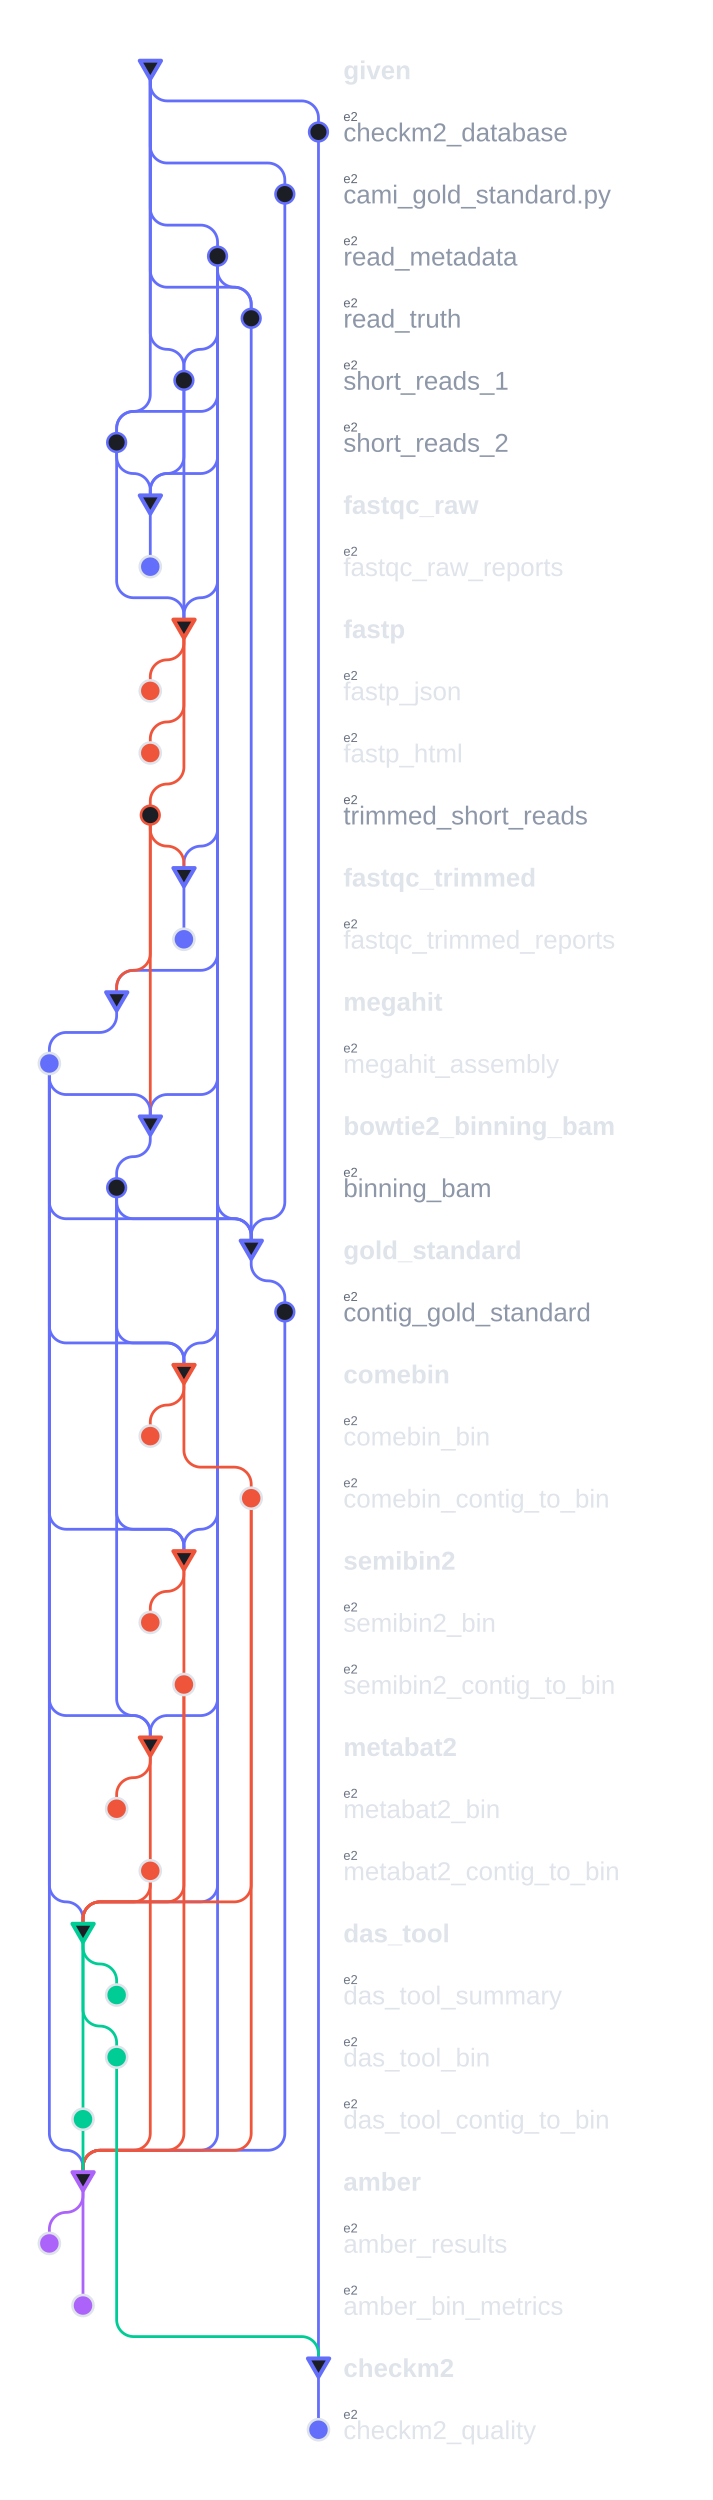
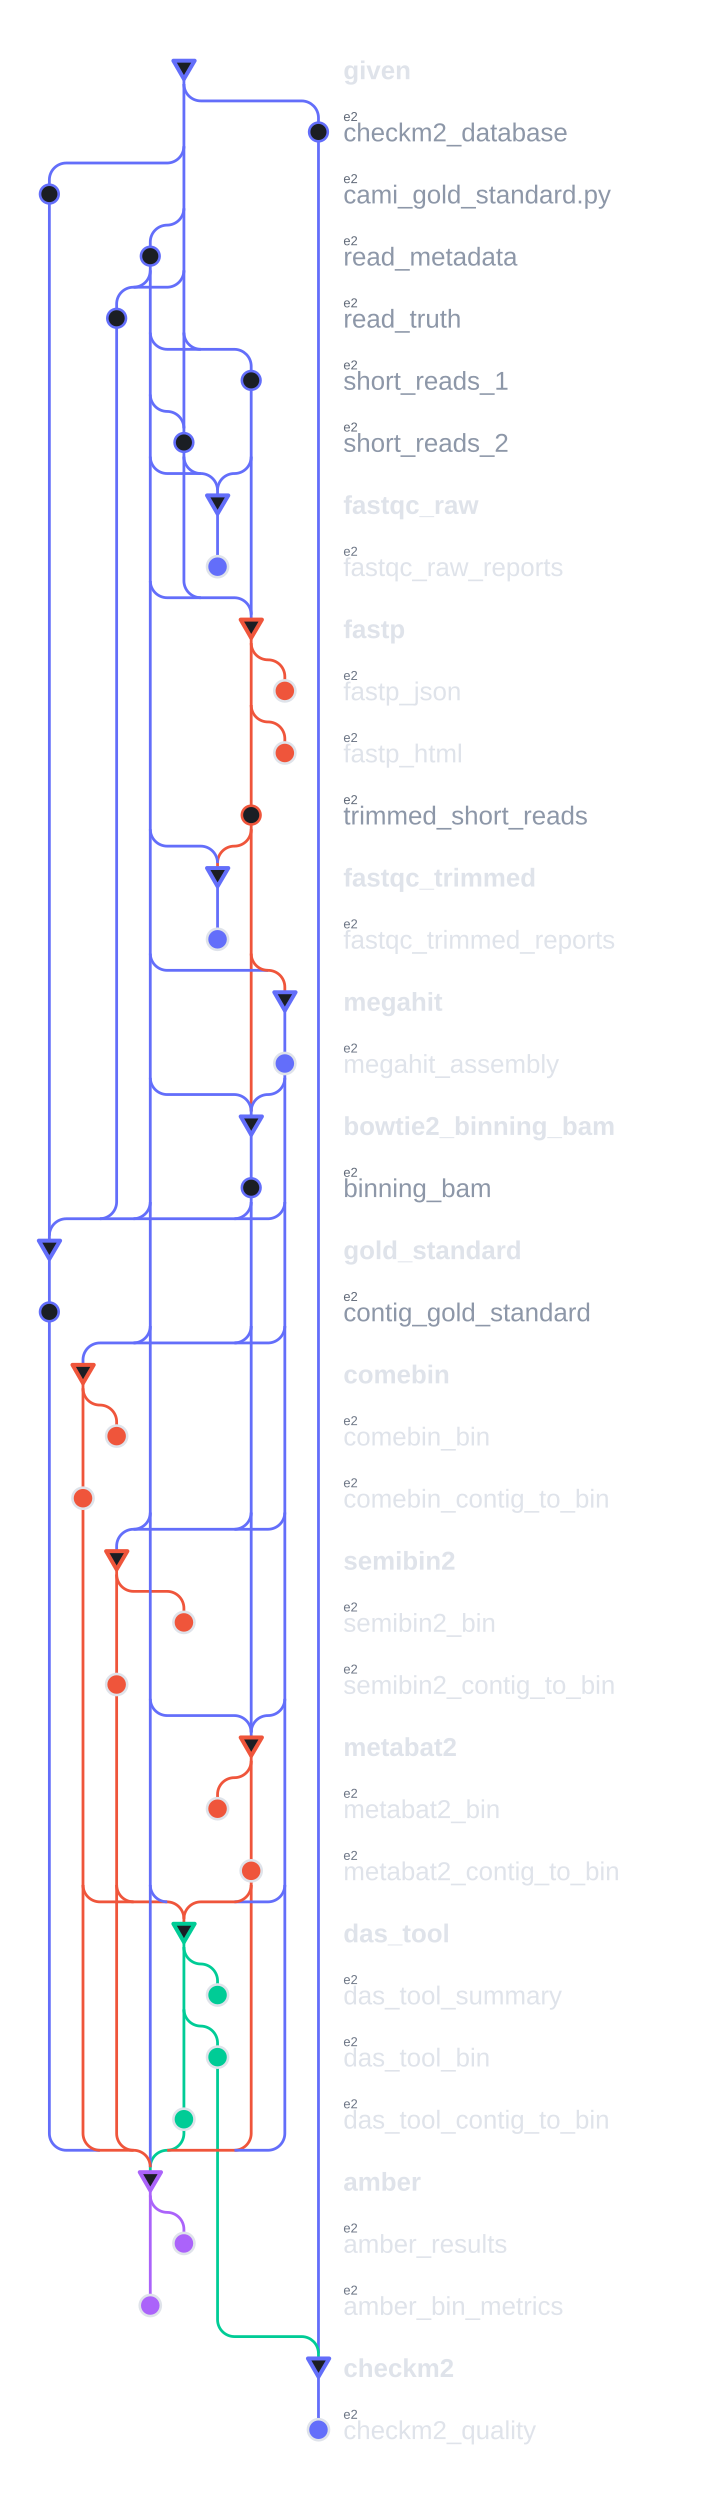
<svg xmlns="http://www.w3.org/2000/svg" width="358" height="1256" viewBox="0 0 358 1256">
-   <g fill="none" stroke="#8D97A8" stroke-width="1.4" stroke-linejoin="round" stroke-linecap="round">
-     <path d="M 75.5,39.7 L 75.5,42.2 A 8.5,8.5 0 0 0 84.0,50.7 L 151.6,50.7 A 8.5,8.5 0 0 1 160.0,59.2 L 160.0,61.6" stroke="#636EFA" />
-     <path d="M 75.5,39.7 L 75.5,73.5 A 8.5,8.5 0 0 0 84.0,81.9 L 134.7,81.9 A 8.5,8.5 0 0 1 143.1,90.4 L 143.1,92.8" stroke="#636EFA" />
-     <path d="M 75.5,39.7 L 75.5,104.6 A 8.5,8.5 0 0 0 84.0,113.1 L 100.9,113.1 A 8.5,8.5 0 0 1 109.3,121.5 L 109.3,124.0" stroke="#636EFA" />
-     <path d="M 75.5,39.7 L 75.5,135.9 A 8.5,8.5 0 0 0 84.0,144.3 L 117.8,144.3 A 8.5,8.5 0 0 1 126.2,152.8 L 126.2,155.2" stroke="#636EFA" />
-     <path d="M 75.5,39.7 L 75.5,167.1 A 8.5,8.5 0 0 0 84.0,175.5 A 8.5,8.5 0 0 1 92.4,183.9 L 92.4,186.4" stroke="#636EFA" />
-     <path d="M 75.5,39.7 L 75.5,198.2 A 8.4,8.4 0 0 1 67.1,206.7 A 8.4,8.4 0 0 0 58.6,215.1 L 58.6,217.6" stroke="#636EFA" />
-     <path d="M 160.0,71.0 L 160.0,1184.9" stroke="#636EFA" />
-     <path d="M 143.1,102.2 L 143.1,603.8 A 8.4,8.4 0 0 1 134.7,612.3 A 8.4,8.4 0 0 0 126.2,620.8 L 126.2,623.3" stroke="#636EFA" />
-     <path d="M 109.3,133.4 L 109.3,135.9 A 8.4,8.4 0 0 0 117.8,144.3 A 8.4,8.4 0 0 1 126.2,152.8 L 126.2,155.2" stroke="#636EFA" />
-     <path d="M 109.3,133.4 L 109.3,167.1 A 8.5,8.5 0 0 1 100.9,175.5 A 8.5,8.5 0 0 0 92.4,183.9 L 92.4,186.4" stroke="#636EFA" />
-     <path d="M 109.3,133.4 L 109.3,198.2 A 8.5,8.5 0 0 1 100.9,206.7 L 67.1,206.7 A 8.5,8.5 0 0 0 58.6,215.1 L 58.6,217.6" stroke="#636EFA" />
-     <path d="M 109.3,133.4 L 109.3,229.4 A 8.5,8.5 0 0 1 100.9,237.9 L 84.0,237.9 A 8.5,8.5 0 0 0 75.5,246.3 L 75.5,248.9" stroke="#636EFA" />
-     <path d="M 109.3,133.4 L 109.3,291.8 A 8.5,8.5 0 0 1 100.9,300.3 A 8.5,8.5 0 0 0 92.4,308.7 L 92.4,311.3" stroke="#636EFA" />
-     <path d="M 109.3,133.4 L 109.3,416.7 A 8.5,8.5 0 0 1 100.9,425.1 A 8.5,8.5 0 0 0 92.4,433.6 L 92.4,436.1" stroke="#636EFA" />
-     <path d="M 109.3,133.4 L 109.3,479.1 A 8.5,8.5 0 0 1 100.9,487.5 L 67.1,487.5 A 8.5,8.5 0 0 0 58.6,495.9 L 58.6,498.5" stroke="#636EFA" />
-     <path d="M 109.3,133.4 L 109.3,541.4 A 8.5,8.5 0 0 1 100.9,549.9 L 84.0,549.9 A 8.5,8.5 0 0 0 75.5,558.4 L 75.5,560.9" stroke="#636EFA" />
-     <path d="M 109.3,133.4 L 109.3,603.8 A 8.4,8.4 0 0 0 117.8,612.3 A 8.4,8.4 0 0 1 126.2,620.8 L 126.2,623.3" stroke="#636EFA" />
-     <path d="M 109.3,133.4 L 109.3,666.2 A 8.5,8.5 0 0 1 100.9,674.7 A 8.5,8.5 0 0 0 92.4,683.2 L 92.4,685.7" stroke="#636EFA" />
-     <path d="M 109.3,133.4 L 109.3,759.8 A 8.5,8.5 0 0 1 100.9,768.3 A 8.5,8.5 0 0 0 92.4,776.8 L 92.4,779.3" stroke="#636EFA" />
-     <path d="M 109.3,133.4 L 109.3,853.4 A 8.5,8.5 0 0 1 100.9,861.9 L 84.0,861.9 A 8.5,8.5 0 0 0 75.5,870.4 L 75.5,872.9" stroke="#636EFA" />
-     <path d="M 109.3,133.4 L 109.3,947.0 A 8.5,8.5 0 0 1 100.9,955.5 L 50.2,955.5 A 8.5,8.5 0 0 0 41.7,964.0 L 41.7,966.5" stroke="#636EFA" />
-     <path d="M 109.3,133.4 L 109.3,1071.8 A 8.5,8.5 0 0 1 100.9,1080.3 L 50.2,1080.3 A 8.5,8.5 0 0 0 41.7,1088.8 L 41.7,1091.3" stroke="#636EFA" />
-     <path d="M 126.2,164.6 L 126.2,623.3" stroke="#636EFA" />
-     <path d="M 92.4,195.8 L 92.4,229.4 A 8.5,8.5 0 0 1 84.0,237.9 A 8.5,8.5 0 0 0 75.5,246.3 L 75.5,248.9" stroke="#636EFA" />
-     <path d="M 92.4,195.8 L 92.4,311.3" stroke="#636EFA" />
-     <path d="M 58.6,227.0 L 58.6,229.4 A 8.4,8.4 0 0 0 67.1,237.9 A 8.4,8.4 0 0 1 75.5,246.3 L 75.5,248.9" stroke="#636EFA" />
-     <path d="M 58.6,227.0 L 58.6,291.8 A 8.5,8.5 0 0 0 67.1,300.3 L 84.0,300.3 A 8.5,8.5 0 0 1 92.4,308.7 L 92.4,311.3" stroke="#636EFA" />
-     <path d="M 75.5,258.1 L 75.5,279.4" stroke="#636EFA" />
-     <path d="M 92.4,320.5 L 92.4,323.1 A 8.5,8.5 0 0 1 84.0,331.5 A 8.5,8.5 0 0 0 75.5,339.9 L 75.5,341.8" stroke="#EF553B" />
-     <path d="M 92.4,320.5 L 92.4,354.2 A 8.5,8.5 0 0 1 84.0,362.7 A 8.5,8.5 0 0 0 75.5,371.1 L 75.5,373.0" stroke="#EF553B" />
-     <path d="M 92.4,320.5 L 92.4,385.4 A 8.5,8.5 0 0 1 84.0,393.9 A 8.5,8.5 0 0 0 75.5,402.3 L 75.5,404.8" stroke="#EF553B" />
-     <path d="M 75.5,414.2 L 75.5,416.7 A 8.5,8.5 0 0 0 84.0,425.1 A 8.5,8.5 0 0 1 92.4,433.6 L 92.4,436.1" stroke="#EF553B" />
-     <path d="M 75.5,414.2 L 75.5,479.1 A 8.4,8.4 0 0 1 67.1,487.5 A 8.4,8.4 0 0 0 58.6,495.9 L 58.6,498.5" stroke="#EF553B" />
-     <path d="M 75.5,414.2 L 75.5,560.9" stroke="#EF553B" />
-     <path d="M 92.4,445.3 L 92.4,466.6" stroke="#636EFA" />
-     <path d="M 58.6,507.7 L 58.6,510.2 A 8.5,8.5 0 0 1 50.2,518.7 L 33.3,518.7 A 8.5,8.5 0 0 0 24.8,527.1 L 24.8,529.0" stroke="#636EFA" />
-     <path d="M 24.8,539.6 L 24.8,541.4 A 8.5,8.5 0 0 0 33.3,549.9 L 67.1,549.9 A 8.5,8.5 0 0 1 75.5,558.4 L 75.5,560.9" stroke="#636EFA" />
-     <path d="M 24.8,539.6 L 24.8,603.8 A 8.5,8.5 0 0 0 33.3,612.3 L 117.8,612.3 A 8.5,8.5 0 0 1 126.2,620.8 L 126.2,623.3" stroke="#636EFA" />
-     <path d="M 24.8,539.6 L 24.8,666.2 A 8.5,8.5 0 0 0 33.3,674.7 L 84.0,674.7 A 8.5,8.5 0 0 1 92.4,683.2 L 92.4,685.7" stroke="#636EFA" />
-     <path d="M 24.8,539.6 L 24.8,759.8 A 8.5,8.5 0 0 0 33.3,768.3 L 84.0,768.3 A 8.5,8.5 0 0 1 92.4,776.8 L 92.4,779.3" stroke="#636EFA" />
-     <path d="M 24.8,539.6 L 24.8,853.4 A 8.5,8.5 0 0 0 33.3,861.9 L 67.1,861.9 A 8.5,8.5 0 0 1 75.5,870.4 L 75.5,872.9" stroke="#636EFA" />
-     <path d="M 24.8,539.6 L 24.8,947.0 A 8.5,8.5 0 0 0 33.3,955.5 A 8.5,8.5 0 0 1 41.7,964.0 L 41.7,966.5" stroke="#636EFA" />
-     <path d="M 24.8,539.6 L 24.8,1071.8 A 8.5,8.5 0 0 0 33.3,1080.3 A 8.5,8.5 0 0 1 41.7,1088.8 L 41.7,1091.3" stroke="#636EFA" />
-     <path d="M 75.5,570.1 L 75.5,572.6 A 8.4,8.4 0 0 1 67.1,581.1 A 8.4,8.4 0 0 0 58.6,589.5 L 58.6,592.0" stroke="#636EFA" />
-     <path d="M 58.6,601.4 L 58.6,603.8 A 8.5,8.5 0 0 0 67.1,612.3 L 117.8,612.3 A 8.5,8.5 0 0 1 126.2,620.8 L 126.2,623.3" stroke="#636EFA" />
-     <path d="M 58.6,601.4 L 58.6,666.2 A 8.5,8.5 0 0 0 67.1,674.7 L 84.0,674.7 A 8.5,8.5 0 0 1 92.4,683.2 L 92.4,685.7" stroke="#636EFA" />
-     <path d="M 58.6,601.4 L 58.6,759.8 A 8.5,8.5 0 0 0 67.1,768.3 L 84.0,768.3 A 8.5,8.5 0 0 1 92.4,776.8 L 92.4,779.3" stroke="#636EFA" />
-     <path d="M 58.6,601.4 L 58.6,853.4 A 8.4,8.4 0 0 0 67.1,861.9 A 8.4,8.4 0 0 1 75.5,870.4 L 75.5,872.9" stroke="#636EFA" />
-     <path d="M 126.2,632.5 L 126.2,635.0 A 8.4,8.4 0 0 0 134.7,643.5 A 8.4,8.4 0 0 1 143.1,652.0 L 143.1,654.4" stroke="#636EFA" />
-     <path d="M 143.1,663.8 L 143.1,1071.8 A 8.5,8.5 0 0 1 134.7,1080.3 L 50.2,1080.3 A 8.5,8.5 0 0 0 41.7,1088.8 L 41.7,1091.3" stroke="#636EFA" />
-     <path d="M 92.4,694.9 L 92.4,697.4 A 8.5,8.5 0 0 1 84.0,705.9 A 8.5,8.5 0 0 0 75.5,714.4 L 75.5,716.2" stroke="#EF553B" />
-     <path d="M 92.4,694.9 L 92.4,728.6 A 8.5,8.5 0 0 0 100.9,737.1 L 117.8,737.1 A 8.5,8.5 0 0 1 126.2,745.5 L 126.2,747.4" stroke="#EF553B" />
-     <path d="M 126.2,758.0 L 126.2,947.0 A 8.5,8.5 0 0 1 117.8,955.5 L 50.2,955.5 A 8.5,8.5 0 0 0 41.7,964.0 L 41.7,966.5" stroke="#EF553B" />
-     <path d="M 126.2,758.0 L 126.2,1071.8 A 8.5,8.5 0 0 1 117.8,1080.3 L 50.2,1080.3 A 8.5,8.5 0 0 0 41.7,1088.8 L 41.7,1091.3" stroke="#EF553B" />
-     <path d="M 92.4,788.5 L 92.4,791.0 A 8.5,8.5 0 0 1 84.0,799.5 A 8.5,8.5 0 0 0 75.5,808.0 L 75.5,809.8" stroke="#EF553B" />
-     <path d="M 92.4,788.5 L 92.4,841.0" stroke="#EF553B" />
-     <path d="M 92.4,851.6 L 92.4,947.0 A 8.5,8.5 0 0 1 84.0,955.5 L 50.2,955.5 A 8.5,8.5 0 0 0 41.7,964.0 L 41.7,966.5" stroke="#EF553B" />
-     <path d="M 92.4,851.6 L 92.4,1071.8 A 8.5,8.5 0 0 1 84.0,1080.3 L 50.2,1080.3 A 8.5,8.5 0 0 0 41.7,1088.8 L 41.7,1091.3" stroke="#EF553B" />
-     <path d="M 75.5,882.1 L 75.5,884.6 A 8.4,8.4 0 0 1 67.1,893.1 A 8.4,8.4 0 0 0 58.6,901.5 L 58.6,903.4" stroke="#EF553B" />
-     <path d="M 75.5,882.1 L 75.5,934.6" stroke="#EF553B" />
-     <path d="M 75.5,945.2 L 75.5,947.0 A 8.5,8.5 0 0 1 67.1,955.5 L 50.2,955.5 A 8.5,8.5 0 0 0 41.7,964.0 L 41.7,966.5" stroke="#EF553B" />
-     <path d="M 75.5,945.2 L 75.5,1071.8 A 8.5,8.5 0 0 1 67.1,1080.3 L 50.2,1080.3 A 8.5,8.5 0 0 0 41.7,1088.8 L 41.7,1091.3" stroke="#EF553B" />
-     <path d="M 41.7,975.7 L 41.7,978.2 A 8.4,8.4 0 0 0 50.2,986.7 A 8.4,8.4 0 0 1 58.6,995.2 L 58.6,997.0" stroke="#00CC96" />
-     <path d="M 41.7,975.7 L 41.7,1009.4 A 8.4,8.4 0 0 0 50.2,1017.9 A 8.4,8.4 0 0 1 58.6,1026.3 L 58.6,1028.2" stroke="#00CC96" />
-     <path d="M 41.7,975.7 L 41.7,1059.4" stroke="#00CC96" />
-     <path d="M 58.6,1038.8 L 58.6,1165.5 A 8.5,8.5 0 0 0 67.1,1173.9 L 151.6,1173.9 A 8.5,8.5 0 0 1 160.0,1182.4 L 160.0,1184.9" stroke="#00CC96" />
-     <path d="M 41.7,1070.0 L 41.7,1091.3" stroke="#00CC96" />
-     <path d="M 41.7,1100.5 L 41.7,1103.0 A 8.5,8.5 0 0 1 33.3,1111.5 A 8.5,8.5 0 0 0 24.8,1120.0 L 24.8,1121.8" stroke="#AB63FA" />
-     <path d="M 41.7,1100.5 L 41.7,1153.0" stroke="#AB63FA" />
+   <g fill="none" stroke="#8D97A8" stroke-width="1.4" stroke-linejoin="round" stroke-linecap="butt">
+     <path d="M 92.4,39.7 L 92.4,42.2 L 92.4,73.5 L 92.4,104.7 L 92.4,135.8 L 92.4,167.1 L 92.4,215.2 L 92.4,217.6" stroke="#636EFA" />
+     <path d="M 92.4,227.0 L 92.4,229.4 L 92.4,291.9 A 8.5,8.5 0 0 0 100.9,300.3" stroke="#636EFA" />
+     <path d="M 92.4,809.8 L 92.4,808.0 A 8.5,8.5 0 0 0 84.0,799.5 L 67.1,799.5 A 8.5,8.5 0 0 1 58.6,791.0" stroke="#EF553B" />
+     <path d="M 92.4,966.5 L 92.4,964.0 A 8.5,8.5 0 0 0 84.0,955.5 L 67.1,955.5 L 50.2,955.5 A 8.5,8.5 0 0 1 41.7,947.0" stroke="#EF553B" />
+     <path d="M 92.4,975.7 L 92.4,978.2 L 92.4,1009.5 L 92.4,1059.4" stroke="#00CC96" />
+     <path d="M 92.4,1070.0 L 92.4,1071.8 A 8.5,8.5 0 0 1 84.0,1080.3 A 8.5,8.5 0 0 0 75.5,1088.8 L 75.5,1091.3" stroke="#00CC96" />
+     <path d="M 92.4,1121.8 L 92.4,1120.0 A 8.5,8.5 0 0 0 84.0,1111.5 A 8.5,8.5 0 0 1 75.5,1103.0" stroke="#AB63FA" />
+     <path d="M 160.0,61.6 L 160.0,59.1 A 8.5,8.5 0 0 0 151.6,50.7 L 100.9,50.7 A 8.5,8.5 0 0 1 92.4,42.2" stroke="#636EFA" />
+     <path d="M 160.0,71.0 L 160.0,1182.3" stroke="#636EFA" />
+     <path d="M 160.0,1184.9 L 160.0,1182.3 A 8.5,8.5 0 0 0 151.6,1173.9 L 117.8,1173.9 A 8.5,8.5 0 0 1 109.3,1165.5 L 109.3,1038.8" stroke="#00CC96" />
    <path d="M 160.0,1194.1 L 160.0,1215.4" stroke="#636EFA" />
-   </g>
-   <g>
-     <polygon points="70.2,30.5 80.9,30.5 75.5,39.7" fill="#1B1E24" stroke="#636EFA" stroke-width="2.0" stroke-linejoin="round" />
+     <path d="M 24.8,92.8 L 24.8,90.3 A 8.5,8.5 0 0 1 33.3,81.9 L 84.0,81.9 A 8.5,8.5 0 0 0 92.4,73.5" stroke="#636EFA" />
+     <path d="M 24.8,102.2 L 24.8,620.8 L 24.8,623.3" stroke="#636EFA" />
+     <path d="M 24.8,632.5 L 24.8,654.4" stroke="#636EFA" />
+     <path d="M 24.8,663.8 L 24.8,1071.8 A 8.5,8.5 0 0 0 33.3,1080.3 L 50.2,1080.3" stroke="#636EFA" />
+     <path d="M 75.5,124.0 L 75.5,121.5 A 8.5,8.5 0 0 1 84.0,113.1 A 8.5,8.5 0 0 0 92.4,104.7" stroke="#636EFA" />
+     <path d="M 75.5,133.4 L 75.5,135.8 L 75.5,167.1 L 75.5,198.2 L 75.5,229.4 L 75.5,291.9 L 75.5,416.6 L 75.5,479.1 L 75.5,541.5 L 75.5,603.9 L 75.5,666.2 L 75.5,759.9 L 75.5,853.5 L 75.5,947.0 L 75.5,1088.8" stroke="#636EFA" />
+     <path d="M 75.5,1100.5 L 75.5,1103.0 L 75.5,1153.0" stroke="#AB63FA" />
+     <path d="M 58.6,155.2 L 58.6,152.8 A 8.4,8.4 0 0 1 67.1,144.3 L 84.0,144.3 A 8.5,8.5 0 0 0 92.4,135.8" stroke="#636EFA" />
+     <path d="M 58.6,164.6 L 58.6,603.9 A 8.5,8.5 0 0 1 50.2,612.3" stroke="#636EFA" />
+     <path d="M 58.6,716.2 L 58.6,714.4 A 8.4,8.4 0 0 0 50.2,705.9 A 8.4,8.4 0 0 1 41.7,697.5" stroke="#EF553B" />
+     <path d="M 58.6,779.3 L 58.6,776.8 A 8.5,8.5 0 0 1 67.1,768.3 L 117.8,768.3 L 134.7,768.3 A 8.5,8.5 0 0 0 143.1,759.9" stroke="#636EFA" />
+     <path d="M 58.6,788.5 L 58.6,791.0 L 58.6,841.0" stroke="#EF553B" />
+     <path d="M 58.6,851.6 L 58.6,947.0 L 58.6,1071.8 A 8.4,8.4 0 0 0 67.1,1080.3" stroke="#EF553B" />
+     <path d="M 126.2,186.4 L 126.2,183.9 A 8.5,8.5 0 0 0 117.8,175.5 L 100.9,175.5 L 84.0,175.5 A 8.5,8.5 0 0 1 75.5,167.1" stroke="#636EFA" />
+     <path d="M 126.2,195.8 L 126.2,229.4 L 126.2,308.8 L 126.2,311.3" stroke="#636EFA" />
+     <path d="M 126.2,320.5 L 126.2,323.1 L 126.2,354.2 L 126.2,404.8" stroke="#EF553B" />
+     <path d="M 126.2,414.2 L 126.2,416.6 L 126.2,479.1 L 126.2,558.4" stroke="#EF553B" />
+     <path d="M 126.2,560.9 L 126.2,558.4 A 8.5,8.5 0 0 0 117.8,549.9 L 84.0,549.9 A 8.5,8.5 0 0 1 75.5,541.5" stroke="#636EFA" />
+     <path d="M 126.2,570.1 L 126.2,592.0" stroke="#636EFA" />
+     <path d="M 126.2,601.4 L 126.2,603.9 L 126.2,666.2 L 126.2,759.9 L 126.2,870.4 L 126.2,872.9" stroke="#636EFA" />
+     <path d="M 126.2,882.1 L 126.2,884.6 L 126.2,934.6" stroke="#EF553B" />
+     <path d="M 126.2,945.2 L 126.2,947.0 L 126.2,1071.8 A 8.5,8.5 0 0 1 117.8,1080.3 L 84.0,1080.3" stroke="#EF553B" />
+     <path d="M 109.3,248.9 L 109.3,246.3 A 8.5,8.5 0 0 0 100.9,237.9 L 84.0,237.9 A 8.5,8.5 0 0 1 75.5,229.4" stroke="#636EFA" />
+     <path d="M 109.3,258.1 L 109.3,279.4" stroke="#636EFA" />
+     <path d="M 109.3,436.1 L 109.3,433.6 A 8.4,8.4 0 0 1 117.8,425.1 A 8.4,8.4 0 0 0 126.2,416.6" stroke="#EF553B" />
+     <path d="M 109.3,445.3 L 109.3,466.6" stroke="#636EFA" />
+     <path d="M 109.3,903.4 L 109.3,901.5 A 8.4,8.4 0 0 1 117.8,893.1 A 8.4,8.4 0 0 0 126.2,884.6" stroke="#EF553B" />
+     <path d="M 109.3,997.0 L 109.3,995.1 A 8.5,8.5 0 0 0 100.9,986.7 A 8.5,8.5 0 0 1 92.4,978.2" stroke="#00CC96" />
+     <path d="M 109.3,1028.2 L 109.3,1026.3 A 8.5,8.5 0 0 0 100.9,1017.9 A 8.5,8.5 0 0 1 92.4,1009.5" stroke="#00CC96" />
+     <path d="M 134.7,487.5 L 84.0,487.5 A 8.5,8.5 0 0 1 75.5,479.1" stroke="#636EFA" />
+     <path d="M 143.1,341.8 L 143.1,339.9 A 8.4,8.4 0 0 0 134.7,331.5 A 8.4,8.4 0 0 1 126.2,323.1" stroke="#EF553B" />
+     <path d="M 143.1,373.0 L 143.1,371.1 A 8.4,8.4 0 0 0 134.7,362.7 A 8.4,8.4 0 0 1 126.2,354.2" stroke="#EF553B" />
+     <path d="M 143.1,498.5 L 143.1,495.9 A 8.4,8.4 0 0 0 134.7,487.5 A 8.4,8.4 0 0 1 126.2,479.1" stroke="#EF553B" />
+     <path d="M 143.1,507.7 L 143.1,529.0" stroke="#636EFA" />
+     <path d="M 143.1,539.6 L 143.1,541.5 L 143.1,603.9 L 143.1,666.2 L 143.1,759.9 L 143.1,853.5 L 143.1,947.0 L 143.1,1071.8 A 8.5,8.5 0 0 1 134.7,1080.3 L 117.8,1080.3" stroke="#636EFA" />
+     <path d="M 41.7,685.7 L 41.7,683.1 A 8.5,8.5 0 0 1 50.2,674.7 L 67.1,674.7 L 117.8,674.7 L 134.7,674.7 A 8.5,8.5 0 0 0 143.1,666.2" stroke="#636EFA" />
+     <path d="M 41.7,694.9 L 41.7,697.5 L 41.7,747.4" stroke="#EF553B" />
+     <path d="M 41.7,758.0 L 41.7,947.0 L 41.7,1071.8 A 8.5,8.5 0 0 0 50.2,1080.3 L 67.1,1080.3 A 8.4,8.4 0 0 1 75.5,1088.8" stroke="#EF553B" />
+     <path d="M 117.8,955.5 L 134.7,955.5 A 8.5,8.5 0 0 0 143.1,947.0" stroke="#636EFA" />
+     <path d="M 92.4,167.1 A 8.5,8.5 0 0 0 100.9,175.5" stroke="#636EFA" />
+     <path d="M 75.5,135.8 A 8.4,8.4 0 0 1 67.1,144.3" stroke="#636EFA" />
+     <path d="M 75.5,198.2 A 8.5,8.5 0 0 0 84.0,206.7 A 8.5,8.5 0 0 1 92.4,215.2" stroke="#636EFA" />
+     <path d="M 75.5,291.9 A 8.5,8.5 0 0 0 84.0,300.3 L 100.9,300.3 L 117.8,300.3 A 8.5,8.5 0 0 1 126.2,308.8" stroke="#636EFA" />
+     <path d="M 75.5,416.6 A 8.5,8.5 0 0 0 84.0,425.1 L 100.9,425.1 A 8.5,8.5 0 0 1 109.3,433.6" stroke="#636EFA" />
+     <path d="M 75.5,603.9 A 8.5,8.5 0 0 1 67.1,612.3" stroke="#636EFA" />
+     <path d="M 24.8,620.8 A 8.5,8.5 0 0 1 33.3,612.3 L 50.2,612.3 L 67.1,612.3 L 117.8,612.3 L 134.7,612.3 A 8.5,8.5 0 0 0 143.1,603.9" stroke="#636EFA" />
+     <path d="M 75.5,666.2 A 8.5,8.5 0 0 1 67.1,674.7" stroke="#636EFA" />
+     <path d="M 75.5,759.9 A 8.4,8.4 0 0 1 67.1,768.3" stroke="#636EFA" />
+     <path d="M 75.5,853.5 A 8.5,8.5 0 0 0 84.0,861.9 L 117.8,861.9 A 8.5,8.5 0 0 1 126.2,870.4" stroke="#636EFA" />
+     <path d="M 75.5,947.0 A 8.5,8.5 0 0 0 84.0,955.5" stroke="#636EFA" />
+     <path d="M 126.2,229.4 A 8.4,8.4 0 0 1 117.8,237.9 A 8.4,8.4 0 0 0 109.3,246.3" stroke="#636EFA" />
+     <path d="M 92.4,229.4 A 8.5,8.5 0 0 0 100.9,237.9" stroke="#636EFA" />
+     <path d="M 143.1,541.5 A 8.4,8.4 0 0 1 134.7,549.9 A 8.4,8.4 0 0 0 126.2,558.4" stroke="#636EFA" />
+     <path d="M 143.1,853.5 A 8.4,8.4 0 0 1 134.7,861.9 A 8.4,8.4 0 0 0 126.2,870.4" stroke="#636EFA" />
+     <path d="M 92.4,964.0 A 8.5,8.5 0 0 1 100.9,955.5 L 117.8,955.5 A 8.5,8.5 0 0 0 126.2,947.0" stroke="#EF553B" />
+     <path d="M 126.2,603.9 A 8.5,8.5 0 0 1 117.8,612.3" stroke="#636EFA" />
+     <path d="M 126.2,666.2 A 8.5,8.5 0 0 1 117.8,674.7" stroke="#636EFA" />
+     <path d="M 126.2,759.9 A 8.5,8.5 0 0 1 117.8,768.3" stroke="#636EFA" />
+     <path d="M 58.6,947.0 A 8.5,8.5 0 0 0 67.1,955.5" stroke="#EF553B" />
+   </g>
+   <g>
+     <polygon points="87.1,30.5 97.8,30.5 92.4,39.7" fill="#1B1E24" stroke="#636EFA" stroke-width="2.0" stroke-linejoin="round" />
    <text x="172.5" y="39.8" font-family="Arial" font-size="13" fill="#DFE3EA" font-weight="600" text-anchor="start">given</text>
  </g>
  <g>
    <circle cx="160.0" cy="66.3" r="4.7" fill="#1B1E24" stroke="#636EFA" stroke-width="1.3" />
    <text x="172.5" y="60.8" font-family="Arial" font-size="6.5" fill="#5F6877" text-anchor="start">e2</text>
    <text x="172.5" y="71.0" font-family="Arial" font-size="13" fill="#8D97A8" font-weight="normal" text-anchor="start">checkm2_database</text>
  </g>
  <g>
-     <circle cx="143.1" cy="97.5" r="4.7" fill="#1B1E24" stroke="#636EFA" stroke-width="1.3" />
+     <circle cx="24.8" cy="97.5" r="4.7" fill="#1B1E24" stroke="#636EFA" stroke-width="1.3" />
    <text x="172.5" y="92.0" font-family="Arial" font-size="6.5" fill="#5F6877" text-anchor="start">e2</text>
    <text x="172.5" y="102.2" font-family="Arial" font-size="13" fill="#8D97A8" font-weight="normal" text-anchor="start">cami_gold_standard.py</text>
  </g>
  <g>
-     <circle cx="109.3" cy="128.7" r="4.7" fill="#1B1E24" stroke="#636EFA" stroke-width="1.3" />
+     <circle cx="75.5" cy="128.7" r="4.7" fill="#1B1E24" stroke="#636EFA" stroke-width="1.3" />
    <text x="172.5" y="123.2" font-family="Arial" font-size="6.5" fill="#5F6877" text-anchor="start">e2</text>
    <text x="172.5" y="133.4" font-family="Arial" font-size="13" fill="#8D97A8" font-weight="normal" text-anchor="start">read_metadata</text>
  </g>
  <g>
-     <circle cx="126.2" cy="159.9" r="4.7" fill="#1B1E24" stroke="#636EFA" stroke-width="1.3" />
+     <circle cx="58.6" cy="159.9" r="4.7" fill="#1B1E24" stroke="#636EFA" stroke-width="1.3" />
    <text x="172.5" y="154.4" font-family="Arial" font-size="6.5" fill="#5F6877" text-anchor="start">e2</text>
    <text x="172.5" y="164.6" font-family="Arial" font-size="13" fill="#8D97A8" font-weight="normal" text-anchor="start">read_truth</text>
  </g>
  <g>
-     <circle cx="92.4" cy="191.1" r="4.7" fill="#1B1E24" stroke="#636EFA" stroke-width="1.3" />
+     <circle cx="126.2" cy="191.1" r="4.7" fill="#1B1E24" stroke="#636EFA" stroke-width="1.3" />
    <text x="172.5" y="185.6" font-family="Arial" font-size="6.5" fill="#5F6877" text-anchor="start">e2</text>
    <text x="172.5" y="195.8" font-family="Arial" font-size="13" fill="#8D97A8" font-weight="normal" text-anchor="start">short_reads_1</text>
  </g>
  <g>
-     <circle cx="58.6" cy="222.3" r="4.7" fill="#1B1E24" stroke="#636EFA" stroke-width="1.3" />
+     <circle cx="92.4" cy="222.3" r="4.7" fill="#1B1E24" stroke="#636EFA" stroke-width="1.3" />
    <text x="172.5" y="216.8" font-family="Arial" font-size="6.5" fill="#5F6877" text-anchor="start">e2</text>
    <text x="172.5" y="227.0" font-family="Arial" font-size="13" fill="#8D97A8" font-weight="normal" text-anchor="start">short_reads_2</text>
  </g>
  <g>
-     <polygon points="70.2,248.9 80.9,248.9 75.5,258.1" fill="#1B1E24" stroke="#636EFA" stroke-width="2.0" stroke-linejoin="round" />
+     <polygon points="104.0,248.9 114.7,248.9 109.3,258.1" fill="#1B1E24" stroke="#636EFA" stroke-width="2.0" stroke-linejoin="round" />
    <text x="172.5" y="258.2" font-family="Arial" font-size="13" fill="#DFE3EA" font-weight="600" text-anchor="start">fastqc_raw</text>
  </g>
  <g>
-     <circle cx="75.5" cy="284.7" r="5.3" fill="#636EFA" stroke="#DFE3EA" stroke-width="1.3" />
+     <circle cx="109.3" cy="284.7" r="5.3" fill="#636EFA" stroke="#DFE3EA" stroke-width="1.3" />
    <text x="172.5" y="279.2" font-family="Arial" font-size="6.5" fill="#6B7484" text-anchor="start">e2</text>
    <text x="172.5" y="289.4" font-family="Arial" font-size="13" fill="#DFE3EA" font-weight="normal" text-anchor="start">fastqc_raw_reports</text>
  </g>
  <g>
-     <polygon points="87.1,311.3 97.8,311.3 92.4,320.5" fill="#1B1E24" stroke="#EF553B" stroke-width="2.0" stroke-linejoin="round" />
+     <polygon points="120.9,311.3 131.6,311.3 126.2,320.5" fill="#1B1E24" stroke="#EF553B" stroke-width="2.0" stroke-linejoin="round" />
    <text x="172.5" y="320.6" font-family="Arial" font-size="13" fill="#DFE3EA" font-weight="600" text-anchor="start">fastp</text>
  </g>
  <g>
-     <circle cx="75.5" cy="347.1" r="5.3" fill="#EF553B" stroke="#DFE3EA" stroke-width="1.3" />
+     <circle cx="143.1" cy="347.1" r="5.3" fill="#EF553B" stroke="#DFE3EA" stroke-width="1.3" />
    <text x="172.5" y="341.6" font-family="Arial" font-size="6.5" fill="#6B7484" text-anchor="start">e2</text>
    <text x="172.5" y="351.8" font-family="Arial" font-size="13" fill="#DFE3EA" font-weight="normal" text-anchor="start">fastp_json</text>
  </g>
  <g>
-     <circle cx="75.5" cy="378.3" r="5.3" fill="#EF553B" stroke="#DFE3EA" stroke-width="1.3" />
+     <circle cx="143.1" cy="378.3" r="5.3" fill="#EF553B" stroke="#DFE3EA" stroke-width="1.3" />
    <text x="172.5" y="372.8" font-family="Arial" font-size="6.5" fill="#6B7484" text-anchor="start">e2</text>
    <text x="172.5" y="383.0" font-family="Arial" font-size="13" fill="#DFE3EA" font-weight="normal" text-anchor="start">fastp_html</text>
  </g>
  <g>
-     <circle cx="75.5" cy="409.5" r="4.7" fill="#1B1E24" stroke="#EF553B" stroke-width="1.3" />
+     <circle cx="126.2" cy="409.5" r="4.7" fill="#1B1E24" stroke="#EF553B" stroke-width="1.3" />
    <text x="172.5" y="404.0" font-family="Arial" font-size="6.5" fill="#5F6877" text-anchor="start">e2</text>
    <text x="172.5" y="414.2" font-family="Arial" font-size="13" fill="#8D97A8" font-weight="normal" text-anchor="start">trimmed_short_reads</text>
  </g>
  <g>
-     <polygon points="87.1,436.1 97.8,436.1 92.4,445.3" fill="#1B1E24" stroke="#636EFA" stroke-width="2.0" stroke-linejoin="round" />
+     <polygon points="104.0,436.1 114.7,436.1 109.3,445.3" fill="#1B1E24" stroke="#636EFA" stroke-width="2.0" stroke-linejoin="round" />
    <text x="172.5" y="445.4" font-family="Arial" font-size="13" fill="#DFE3EA" font-weight="600" text-anchor="start">fastqc_trimmed</text>
  </g>
  <g>
-     <circle cx="92.4" cy="471.9" r="5.3" fill="#636EFA" stroke="#DFE3EA" stroke-width="1.3" />
+     <circle cx="109.3" cy="471.9" r="5.3" fill="#636EFA" stroke="#DFE3EA" stroke-width="1.3" />
    <text x="172.5" y="466.4" font-family="Arial" font-size="6.5" fill="#6B7484" text-anchor="start">e2</text>
    <text x="172.5" y="476.6" font-family="Arial" font-size="13" fill="#DFE3EA" font-weight="normal" text-anchor="start">fastqc_trimmed_reports</text>
  </g>
  <g>
-     <polygon points="53.3,498.5 64.0,498.5 58.6,507.7" fill="#1B1E24" stroke="#636EFA" stroke-width="2.0" stroke-linejoin="round" />
+     <polygon points="137.8,498.5 148.5,498.5 143.1,507.7" fill="#1B1E24" stroke="#636EFA" stroke-width="2.0" stroke-linejoin="round" />
    <text x="172.5" y="507.8" font-family="Arial" font-size="13" fill="#DFE3EA" font-weight="600" text-anchor="start">megahit</text>
  </g>
  <g>
-     <circle cx="24.8" cy="534.3" r="5.3" fill="#636EFA" stroke="#DFE3EA" stroke-width="1.3" />
+     <circle cx="143.1" cy="534.3" r="5.3" fill="#636EFA" stroke="#DFE3EA" stroke-width="1.3" />
    <text x="172.5" y="528.8" font-family="Arial" font-size="6.5" fill="#6B7484" text-anchor="start">e2</text>
    <text x="172.5" y="539.0" font-family="Arial" font-size="13" fill="#DFE3EA" font-weight="normal" text-anchor="start">megahit_assembly</text>
  </g>
  <g>
-     <polygon points="70.2,560.9 80.9,560.9 75.5,570.1" fill="#1B1E24" stroke="#636EFA" stroke-width="2.0" stroke-linejoin="round" />
+     <polygon points="120.9,560.9 131.6,560.9 126.2,570.1" fill="#1B1E24" stroke="#636EFA" stroke-width="2.0" stroke-linejoin="round" />
    <text x="172.5" y="570.2" font-family="Arial" font-size="13" fill="#DFE3EA" font-weight="600" text-anchor="start">bowtie2_binning_bam</text>
  </g>
  <g>
-     <circle cx="58.6" cy="596.7" r="4.7" fill="#1B1E24" stroke="#636EFA" stroke-width="1.3" />
+     <circle cx="126.2" cy="596.7" r="4.7" fill="#1B1E24" stroke="#636EFA" stroke-width="1.3" />
    <text x="172.5" y="591.2" font-family="Arial" font-size="6.5" fill="#5F6877" text-anchor="start">e2</text>
    <text x="172.5" y="601.4" font-family="Arial" font-size="13" fill="#8D97A8" font-weight="normal" text-anchor="start">binning_bam</text>
  </g>
  <g>
-     <polygon points="120.9,623.3 131.6,623.3 126.2,632.5" fill="#1B1E24" stroke="#636EFA" stroke-width="2.0" stroke-linejoin="round" />
+     <polygon points="19.5,623.3 30.2,623.3 24.8,632.5" fill="#1B1E24" stroke="#636EFA" stroke-width="2.0" stroke-linejoin="round" />
    <text x="172.5" y="632.6" font-family="Arial" font-size="13" fill="#DFE3EA" font-weight="600" text-anchor="start">gold_standard</text>
  </g>
  <g>
-     <circle cx="143.1" cy="659.1" r="4.7" fill="#1B1E24" stroke="#636EFA" stroke-width="1.3" />
+     <circle cx="24.8" cy="659.1" r="4.7" fill="#1B1E24" stroke="#636EFA" stroke-width="1.3" />
    <text x="172.5" y="653.6" font-family="Arial" font-size="6.5" fill="#5F6877" text-anchor="start">e2</text>
    <text x="172.5" y="663.8" font-family="Arial" font-size="13" fill="#8D97A8" font-weight="normal" text-anchor="start">contig_gold_standard</text>
  </g>
  <g>
-     <polygon points="87.1,685.7 97.8,685.7 92.4,694.9" fill="#1B1E24" stroke="#EF553B" stroke-width="2.0" stroke-linejoin="round" />
+     <polygon points="36.4,685.7 47.1,685.7 41.7,694.9" fill="#1B1E24" stroke="#EF553B" stroke-width="2.0" stroke-linejoin="round" />
    <text x="172.5" y="695.0" font-family="Arial" font-size="13" fill="#DFE3EA" font-weight="600" text-anchor="start">comebin</text>
  </g>
  <g>
-     <circle cx="75.5" cy="721.5" r="5.3" fill="#EF553B" stroke="#DFE3EA" stroke-width="1.3" />
+     <circle cx="58.6" cy="721.5" r="5.3" fill="#EF553B" stroke="#DFE3EA" stroke-width="1.3" />
    <text x="172.5" y="716.0" font-family="Arial" font-size="6.5" fill="#6B7484" text-anchor="start">e2</text>
    <text x="172.5" y="726.2" font-family="Arial" font-size="13" fill="#DFE3EA" font-weight="normal" text-anchor="start">comebin_bin</text>
  </g>
  <g>
-     <circle cx="126.2" cy="752.7" r="5.3" fill="#EF553B" stroke="#DFE3EA" stroke-width="1.3" />
+     <circle cx="41.7" cy="752.7" r="5.3" fill="#EF553B" stroke="#DFE3EA" stroke-width="1.3" />
    <text x="172.5" y="747.2" font-family="Arial" font-size="6.5" fill="#6B7484" text-anchor="start">e2</text>
    <text x="172.5" y="757.4" font-family="Arial" font-size="13" fill="#DFE3EA" font-weight="normal" text-anchor="start">comebin_contig_to_bin</text>
  </g>
  <g>
-     <polygon points="87.1,779.3 97.8,779.3 92.4,788.5" fill="#1B1E24" stroke="#EF553B" stroke-width="2.0" stroke-linejoin="round" />
+     <polygon points="53.3,779.3 64.0,779.3 58.6,788.5" fill="#1B1E24" stroke="#EF553B" stroke-width="2.0" stroke-linejoin="round" />
    <text x="172.5" y="788.6" font-family="Arial" font-size="13" fill="#DFE3EA" font-weight="600" text-anchor="start">semibin2</text>
  </g>
  <g>
-     <circle cx="75.5" cy="815.1" r="5.3" fill="#EF553B" stroke="#DFE3EA" stroke-width="1.3" />
+     <circle cx="92.4" cy="815.1" r="5.3" fill="#EF553B" stroke="#DFE3EA" stroke-width="1.3" />
    <text x="172.5" y="809.6" font-family="Arial" font-size="6.5" fill="#6B7484" text-anchor="start">e2</text>
    <text x="172.5" y="819.8" font-family="Arial" font-size="13" fill="#DFE3EA" font-weight="normal" text-anchor="start">semibin2_bin</text>
  </g>
  <g>
-     <circle cx="92.4" cy="846.3" r="5.3" fill="#EF553B" stroke="#DFE3EA" stroke-width="1.3" />
+     <circle cx="58.6" cy="846.3" r="5.3" fill="#EF553B" stroke="#DFE3EA" stroke-width="1.3" />
    <text x="172.5" y="840.8" font-family="Arial" font-size="6.5" fill="#6B7484" text-anchor="start">e2</text>
    <text x="172.5" y="851.0" font-family="Arial" font-size="13" fill="#DFE3EA" font-weight="normal" text-anchor="start">semibin2_contig_to_bin</text>
  </g>
  <g>
-     <polygon points="70.2,872.9 80.9,872.9 75.5,882.1" fill="#1B1E24" stroke="#EF553B" stroke-width="2.0" stroke-linejoin="round" />
+     <polygon points="120.9,872.9 131.6,872.9 126.2,882.1" fill="#1B1E24" stroke="#EF553B" stroke-width="2.0" stroke-linejoin="round" />
    <text x="172.5" y="882.2" font-family="Arial" font-size="13" fill="#DFE3EA" font-weight="600" text-anchor="start">metabat2</text>
  </g>
  <g>
-     <circle cx="58.6" cy="908.7" r="5.3" fill="#EF553B" stroke="#DFE3EA" stroke-width="1.3" />
+     <circle cx="109.3" cy="908.7" r="5.3" fill="#EF553B" stroke="#DFE3EA" stroke-width="1.3" />
    <text x="172.5" y="903.2" font-family="Arial" font-size="6.5" fill="#6B7484" text-anchor="start">e2</text>
    <text x="172.5" y="913.4" font-family="Arial" font-size="13" fill="#DFE3EA" font-weight="normal" text-anchor="start">metabat2_bin</text>
  </g>
  <g>
-     <circle cx="75.5" cy="939.9" r="5.3" fill="#EF553B" stroke="#DFE3EA" stroke-width="1.3" />
+     <circle cx="126.2" cy="939.9" r="5.3" fill="#EF553B" stroke="#DFE3EA" stroke-width="1.3" />
    <text x="172.5" y="934.4" font-family="Arial" font-size="6.5" fill="#6B7484" text-anchor="start">e2</text>
    <text x="172.5" y="944.6" font-family="Arial" font-size="13" fill="#DFE3EA" font-weight="normal" text-anchor="start">metabat2_contig_to_bin</text>
  </g>
  <g>
-     <polygon points="36.4,966.5 47.1,966.5 41.7,975.7" fill="#1B1E24" stroke="#00CC96" stroke-width="2.0" stroke-linejoin="round" />
+     <polygon points="87.1,966.5 97.8,966.5 92.4,975.7" fill="#1B1E24" stroke="#00CC96" stroke-width="2.0" stroke-linejoin="round" />
    <text x="172.5" y="975.8" font-family="Arial" font-size="13" fill="#DFE3EA" font-weight="600" text-anchor="start">das_tool</text>
  </g>
  <g>
-     <circle cx="58.6" cy="1002.3" r="5.3" fill="#00CC96" stroke="#DFE3EA" stroke-width="1.3" />
+     <circle cx="109.3" cy="1002.3" r="5.3" fill="#00CC96" stroke="#DFE3EA" stroke-width="1.3" />
    <text x="172.5" y="996.8" font-family="Arial" font-size="6.5" fill="#6B7484" text-anchor="start">e2</text>
    <text x="172.5" y="1007.0" font-family="Arial" font-size="13" fill="#DFE3EA" font-weight="normal" text-anchor="start">das_tool_summary</text>
  </g>
  <g>
-     <circle cx="58.6" cy="1033.5" r="5.3" fill="#00CC96" stroke="#DFE3EA" stroke-width="1.3" />
+     <circle cx="109.3" cy="1033.5" r="5.3" fill="#00CC96" stroke="#DFE3EA" stroke-width="1.3" />
    <text x="172.5" y="1028.0" font-family="Arial" font-size="6.5" fill="#6B7484" text-anchor="start">e2</text>
    <text x="172.5" y="1038.2" font-family="Arial" font-size="13" fill="#DFE3EA" font-weight="normal" text-anchor="start">das_tool_bin</text>
  </g>
  <g>
-     <circle cx="41.7" cy="1064.7" r="5.3" fill="#00CC96" stroke="#DFE3EA" stroke-width="1.3" />
+     <circle cx="92.4" cy="1064.7" r="5.3" fill="#00CC96" stroke="#DFE3EA" stroke-width="1.3" />
    <text x="172.5" y="1059.2" font-family="Arial" font-size="6.5" fill="#6B7484" text-anchor="start">e2</text>
    <text x="172.5" y="1069.4" font-family="Arial" font-size="13" fill="#DFE3EA" font-weight="normal" text-anchor="start">das_tool_contig_to_bin</text>
  </g>
  <g>
-     <polygon points="36.4,1091.3 47.1,1091.3 41.7,1100.5" fill="#1B1E24" stroke="#AB63FA" stroke-width="2.0" stroke-linejoin="round" />
+     <polygon points="70.2,1091.3 80.9,1091.3 75.5,1100.5" fill="#1B1E24" stroke="#AB63FA" stroke-width="2.0" stroke-linejoin="round" />
    <text x="172.5" y="1100.6" font-family="Arial" font-size="13" fill="#DFE3EA" font-weight="600" text-anchor="start">amber</text>
  </g>
  <g>
-     <circle cx="24.8" cy="1127.1" r="5.3" fill="#AB63FA" stroke="#DFE3EA" stroke-width="1.3" />
+     <circle cx="92.4" cy="1127.1" r="5.3" fill="#AB63FA" stroke="#DFE3EA" stroke-width="1.3" />
    <text x="172.5" y="1121.6" font-family="Arial" font-size="6.5" fill="#6B7484" text-anchor="start">e2</text>
    <text x="172.5" y="1131.8" font-family="Arial" font-size="13" fill="#DFE3EA" font-weight="normal" text-anchor="start">amber_results</text>
  </g>
  <g>
-     <circle cx="41.7" cy="1158.3" r="5.3" fill="#AB63FA" stroke="#DFE3EA" stroke-width="1.3" />
+     <circle cx="75.5" cy="1158.3" r="5.3" fill="#AB63FA" stroke="#DFE3EA" stroke-width="1.3" />
    <text x="172.5" y="1152.8" font-family="Arial" font-size="6.5" fill="#6B7484" text-anchor="start">e2</text>
    <text x="172.5" y="1163.0" font-family="Arial" font-size="13" fill="#DFE3EA" font-weight="normal" text-anchor="start">amber_bin_metrics</text>
  </g>
  <g>
    <polygon points="154.7,1184.9 165.4,1184.9 160.0,1194.1" fill="#1B1E24" stroke="#636EFA" stroke-width="2.0" stroke-linejoin="round" />
    <text x="172.5" y="1194.2" font-family="Arial" font-size="13" fill="#DFE3EA" font-weight="600" text-anchor="start">checkm2</text>
  </g>
  <g>
    <circle cx="160.0" cy="1220.7" r="5.3" fill="#636EFA" stroke="#DFE3EA" stroke-width="1.3" />
    <text x="172.5" y="1215.2" font-family="Arial" font-size="6.5" fill="#6B7484" text-anchor="start">e2</text>
    <text x="172.5" y="1225.4" font-family="Arial" font-size="13" fill="#DFE3EA" font-weight="normal" text-anchor="start">checkm2_quality</text>
  </g>
</svg>
